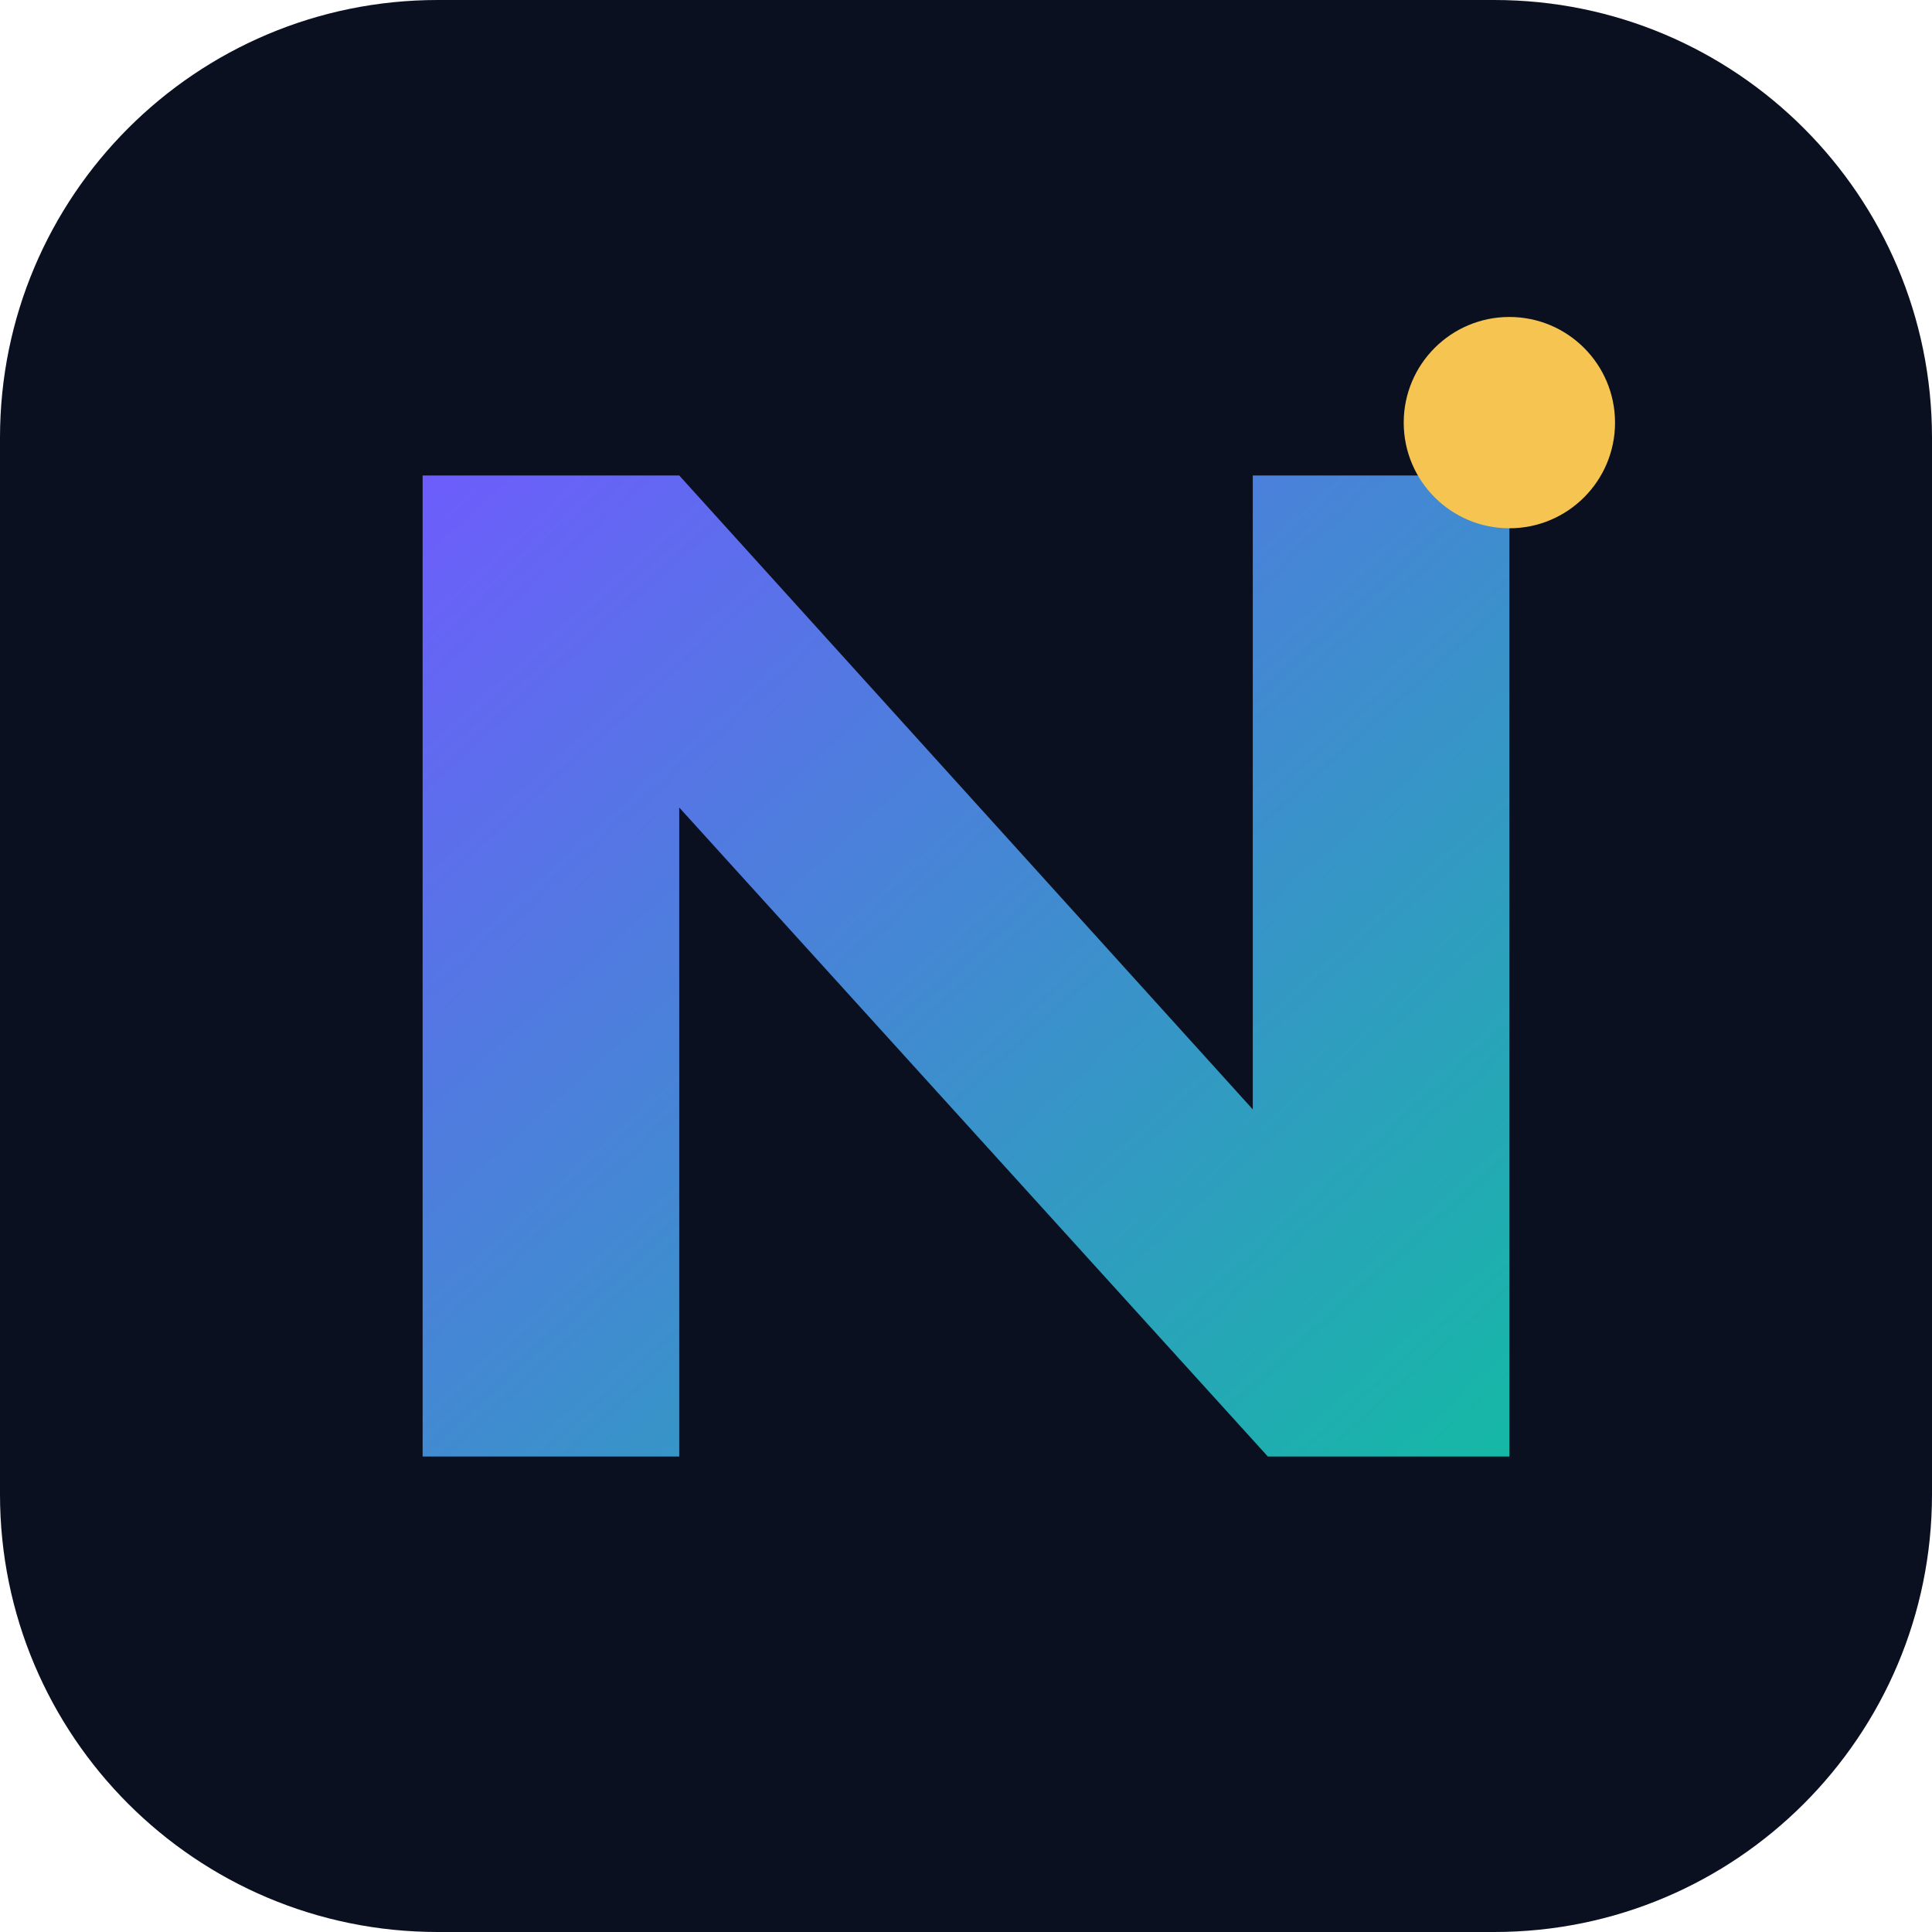
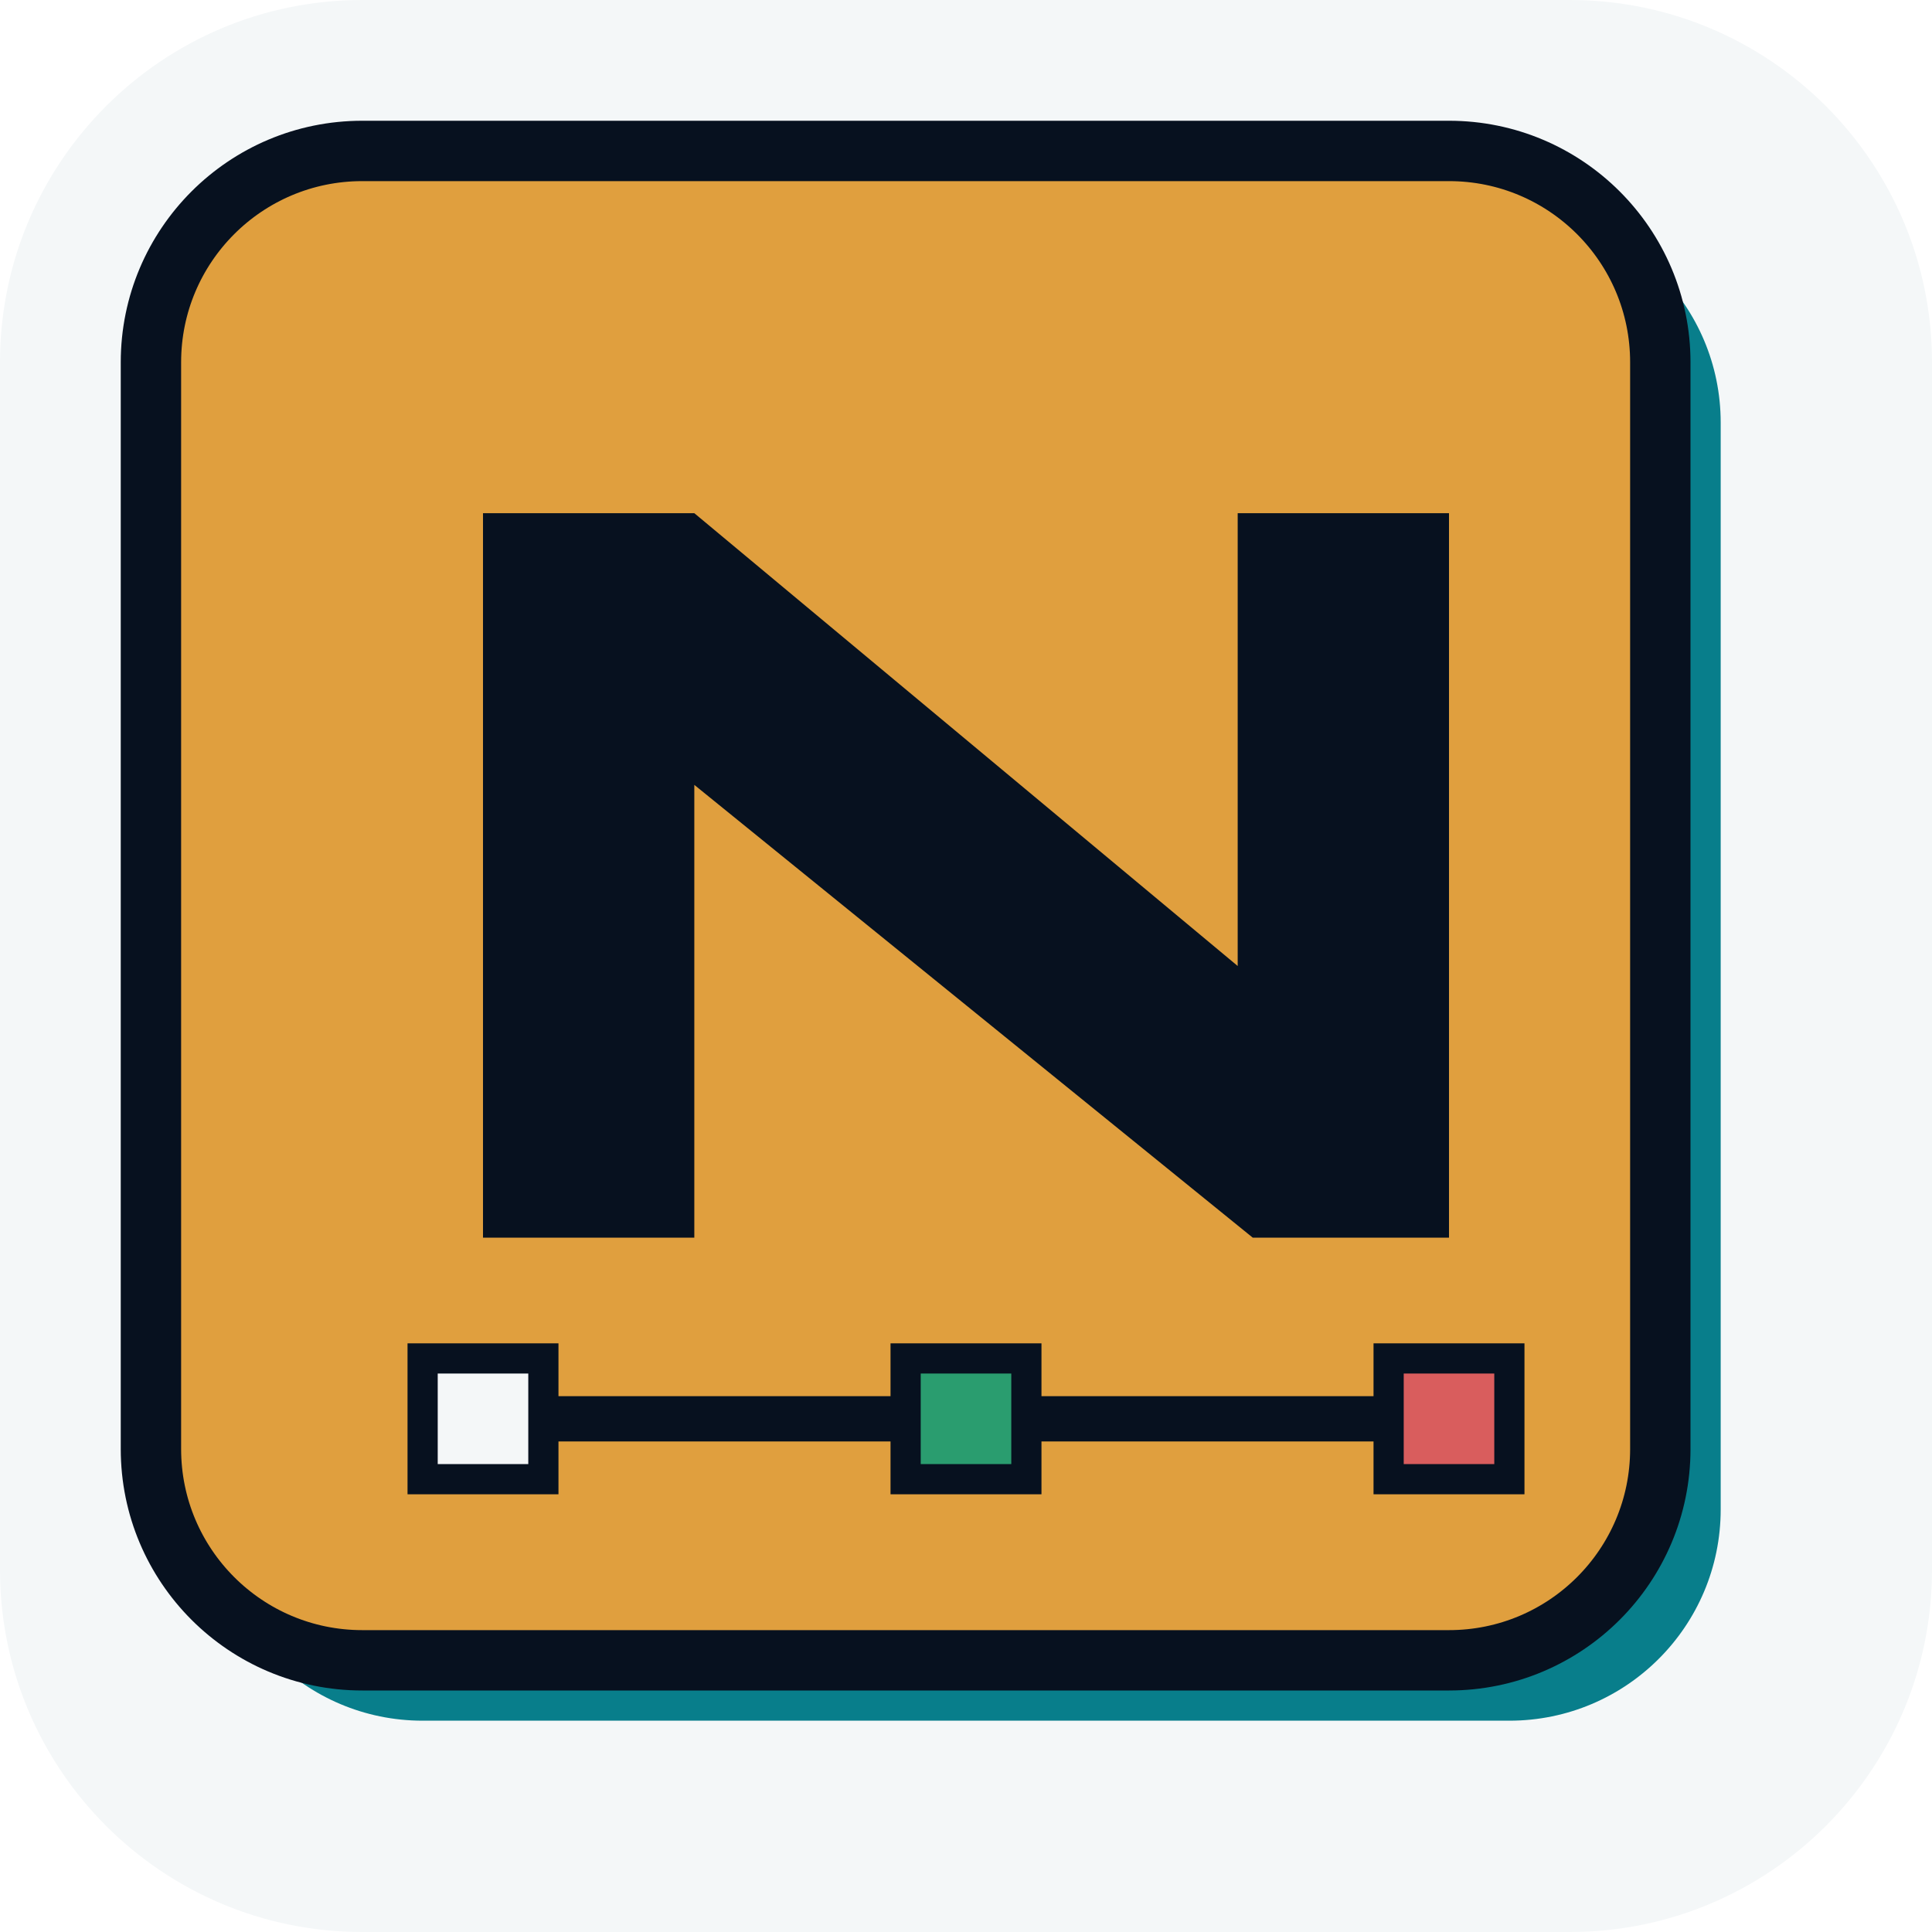
- <svg xmlns="http://www.w3.org/2000/svg" viewBox="0 0 512 512" role="img" aria-label="Next Ranger">
-   <defs>
-     <linearGradient id="g" x1="0" y1="0" x2="1" y2="1">
-       <stop stop-color="#6d5dfc" />
-       <stop offset="1" stop-color="#15b8a6" />
-     </linearGradient>
-   </defs>
-   <rect width="512" height="512" rx="116" fill="#0b1020" />
-   <path d="M112 386V126h68l152 168V126h68v260h-64L180 214v172z" fill="url(#g)" />
-   <circle cx="400" cy="112" r="28" fill="#f5c451" />
+ <svg xmlns="http://www.w3.org/2000/svg" viewBox="0 0 512 512" role="img" aria-label="Strict Next Ranger route atlas mark">
+   <rect width="512" height="512" rx="96" fill="#F4F7F8" />
+   <rect x="56" y="56" width="400" height="400" rx="56" fill="#087E8B" />
+   <rect x="40" y="40" width="400" height="400" rx="56" fill="#E09F3E" stroke="#07111F" stroke-width="16" />
+   <path d="M128 328V136h56l144 120V136h56v192h-52L184 208v120z" fill="#07111F" />
+   <path d="M128 376h256" fill="none" stroke="#07111F" stroke-width="12" />
+   <rect x="112" y="360" width="32" height="32" fill="#F4F7F8" stroke="#07111F" stroke-width="8" />
+   <rect x="240" y="360" width="32" height="32" fill="#2A9D6F" stroke="#07111F" stroke-width="8" />
+   <rect x="368" y="360" width="32" height="32" fill="#D95D5D" stroke="#07111F" stroke-width="8" />
</svg>
